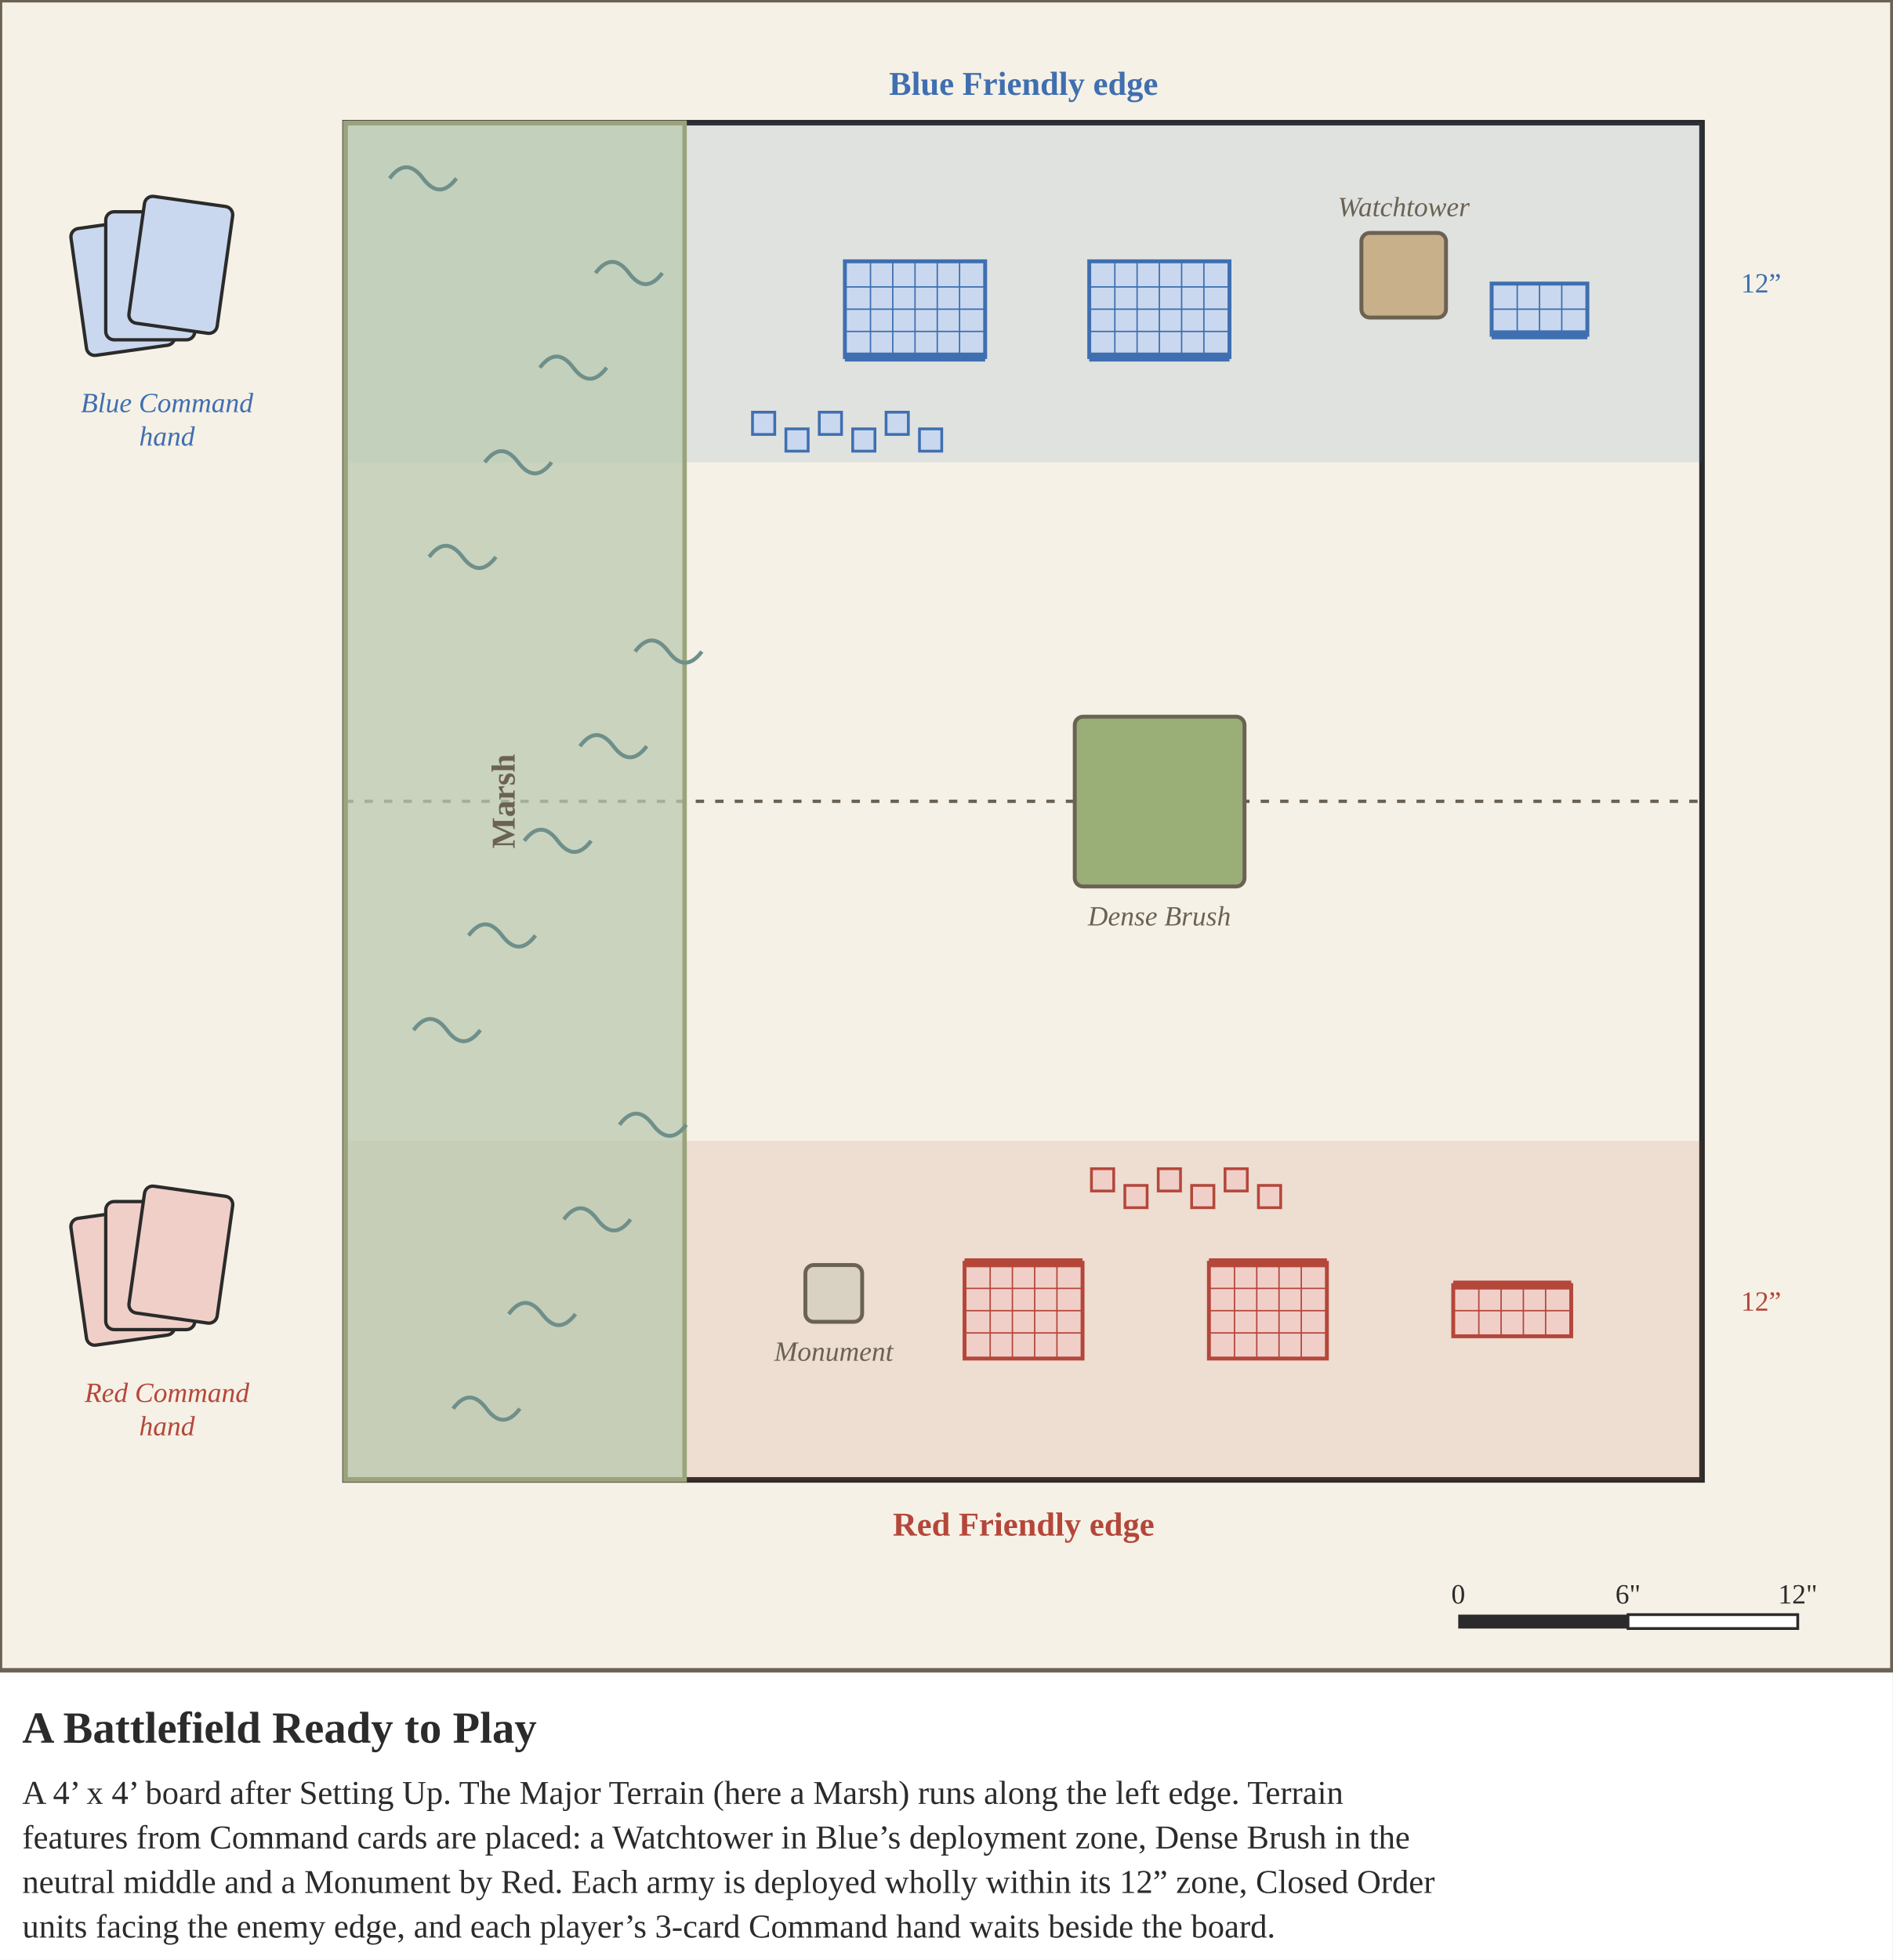
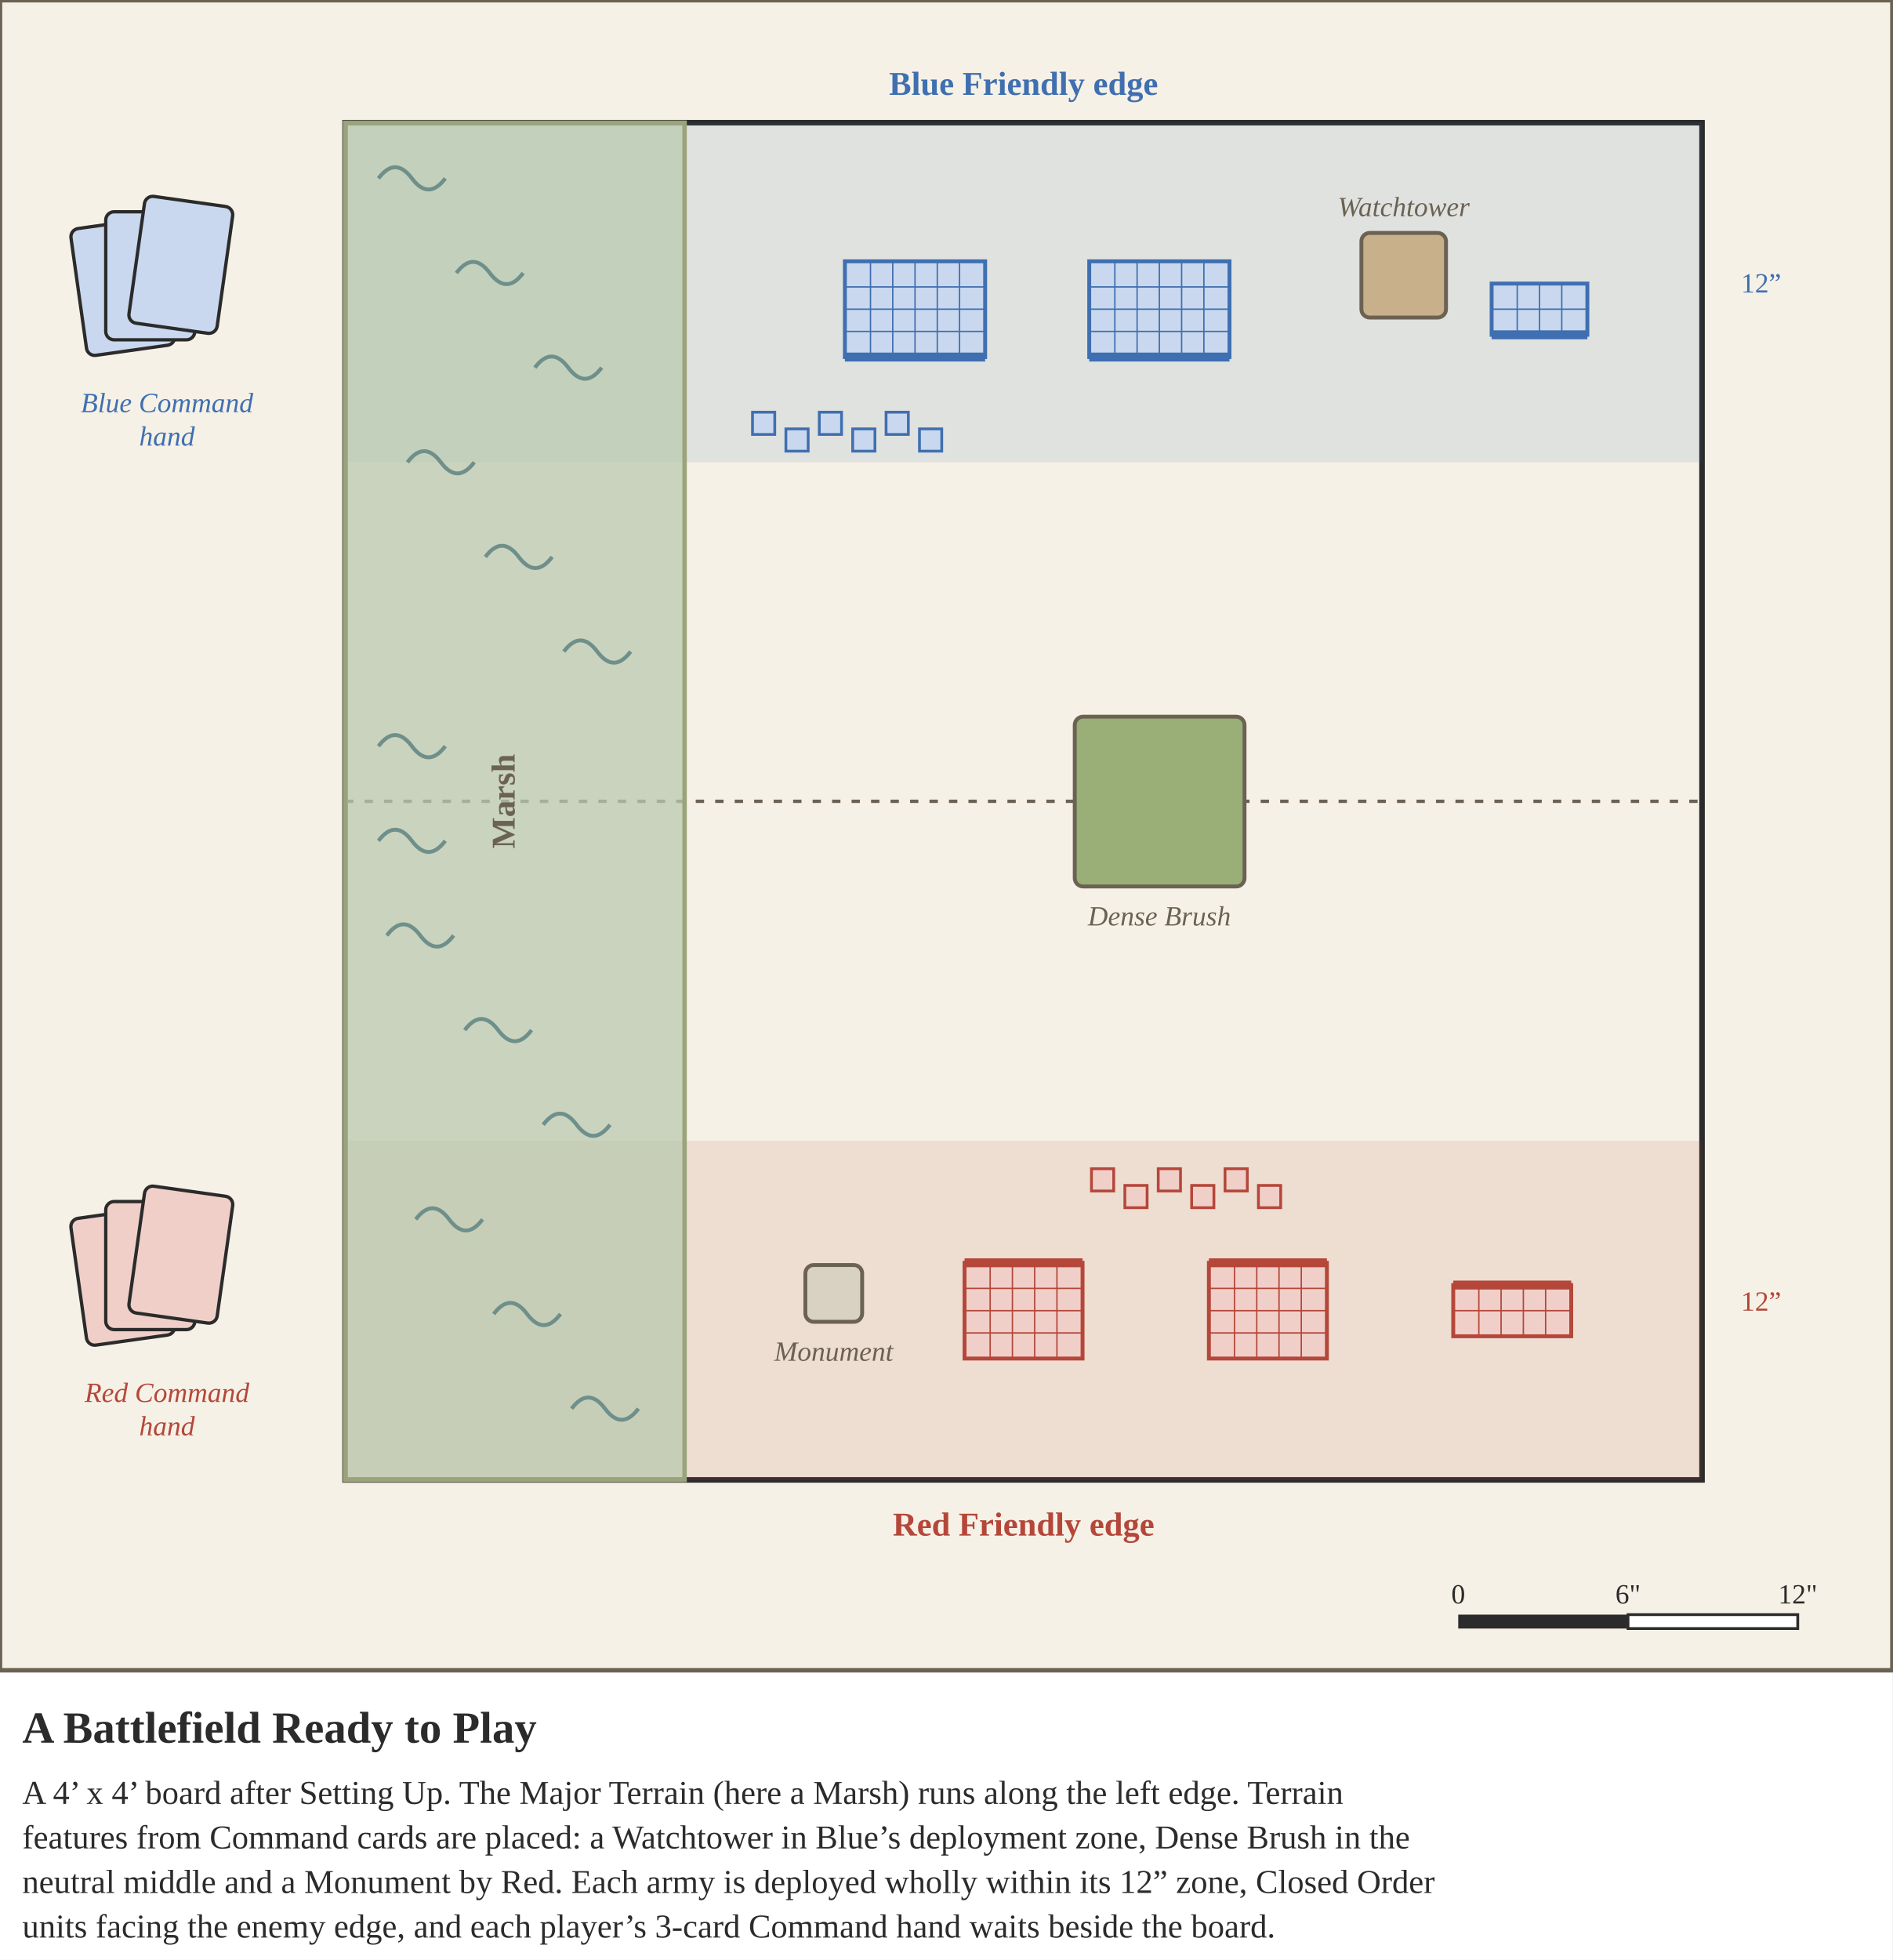
<svg xmlns="http://www.w3.org/2000/svg" viewBox="0 0 340 352" width="816" height="845" font-family="Georgia, 'Times New Roman', serif">
  <defs />
  <rect width="340" height="352" fill="#fff" />
  <rect x="0" y="0" width="340" height="300" fill="#f6f1e6" stroke="#6b6253" stroke-width="0.8" />
  <rect x="62" y="22" width="243.8" height="243.8" fill="#f6f1e6" stroke="#2b2b2b" stroke-width="1" />
  <line x1="62" y1="143.9" x2="305.8" y2="143.9" stroke="#6b6253" stroke-width="0.6" stroke-dasharray="1.5 2" />
  <rect x="62" y="22" width="243.8" height="61.0" fill="#3f6fb0" fill-opacity="0.12" />
  <rect x="62" y="204.9" width="243.8" height="61.0" fill="#b4473a" fill-opacity="0.12" />
  <rect x="62" y="22" width="61.0" height="243.8" fill="#b9c9b0" fill-opacity="0.75" stroke="#9aa37a" stroke-width="0.8" />
-   <path d="M70.0,32.0 q3,-4 6,0 q3,4 6,0" fill="none" stroke="#6f8f8a" stroke-width="0.7" />
-   <path d="M107.0,49.0 q3,-4 6,0 q3,4 6,0" fill="none" stroke="#6f8f8a" stroke-width="0.7" />
-   <path d="M97.0,66.0 q3,-4 6,0 q3,4 6,0" fill="none" stroke="#6f8f8a" stroke-width="0.7" />
-   <path d="M87.1,83.0 q3,-4 6,0 q3,4 6,0" fill="none" stroke="#6f8f8a" stroke-width="0.7" />
-   <path d="M77.1,100.0 q3,-4 6,0 q3,4 6,0" fill="none" stroke="#6f8f8a" stroke-width="0.7" />
-   <path d="M114.1,117.0 q3,-4 6,0 q3,4 6,0" fill="none" stroke="#6f8f8a" stroke-width="0.7" />
-   <path d="M104.2,134.0 q3,-4 6,0 q3,4 6,0" fill="none" stroke="#6f8f8a" stroke-width="0.7" />
-   <path d="M94.2,151.0 q3,-4 6,0 q3,4 6,0" fill="none" stroke="#6f8f8a" stroke-width="0.7" />
-   <path d="M84.2,168.0 q3,-4 6,0 q3,4 6,0" fill="none" stroke="#6f8f8a" stroke-width="0.7" />
-   <path d="M74.3,185.0 q3,-4 6,0 q3,4 6,0" fill="none" stroke="#6f8f8a" stroke-width="0.7" />
-   <path d="M111.3,202.0 q3,-4 6,0 q3,4 6,0" fill="none" stroke="#6f8f8a" stroke-width="0.7" />
-   <path d="M101.3,219.0 q3,-4 6,0 q3,4 6,0" fill="none" stroke="#6f8f8a" stroke-width="0.7" />
-   <path d="M91.4,236.0 q3,-4 6,0 q3,4 6,0" fill="none" stroke="#6f8f8a" stroke-width="0.7" />
-   <path d="M81.4,253.0 q3,-4 6,0 q3,4 6,0" fill="none" stroke="#6f8f8a" stroke-width="0.7" />
+   <path d="M68.0,32.0 q3,-4 6,0 q3,4 6,0" fill="none" stroke="#6f8f8a" stroke-width="0.7" />
+   <path d="M82.0,49.0 q3,-4 6,0 q3,4 6,0" fill="none" stroke="#6f8f8a" stroke-width="0.7" />
+   <path d="M96.1,66.0 q3,-4 6,0 q3,4 6,0" fill="none" stroke="#6f8f8a" stroke-width="0.7" />
+   <path d="M73.2,83.0 q3,-4 6,0 q3,4 6,0" fill="none" stroke="#6f8f8a" stroke-width="0.7" />
+   <path d="M87.2,100.0 q3,-4 6,0 q3,4 6,0" fill="none" stroke="#6f8f8a" stroke-width="0.7" />
+   <path d="M101.3,117.0 q3,-4 6,0 q3,4 6,0" fill="none" stroke="#6f8f8a" stroke-width="0.7" />
+   <path d="M68.0,134.0 q3,-4 6,0 q3,4 6,0" fill="none" stroke="#6f8f8a" stroke-width="0.7" />
+   <path d="M68.0,151.0 q3,-4 6,0 q3,4 6,0" fill="none" stroke="#6f8f8a" stroke-width="0.7" />
+   <path d="M69.5,168.0 q3,-4 6,0 q3,4 6,0" fill="none" stroke="#6f8f8a" stroke-width="0.7" />
+   <path d="M83.5,185.0 q3,-4 6,0 q3,4 6,0" fill="none" stroke="#6f8f8a" stroke-width="0.7" />
+   <path d="M97.6,202.0 q3,-4 6,0 q3,4 6,0" fill="none" stroke="#6f8f8a" stroke-width="0.7" />
+   <path d="M74.7,219.0 q3,-4 6,0 q3,4 6,0" fill="none" stroke="#6f8f8a" stroke-width="0.7" />
+   <path d="M88.7,236.0 q3,-4 6,0 q3,4 6,0" fill="none" stroke="#6f8f8a" stroke-width="0.7" />
+   <path d="M102.7,253.0 q3,-4 6,0 q3,4 6,0" fill="none" stroke="#6f8f8a" stroke-width="0.7" />
  <text x="92.5" y="143.9" font-size="6" fill="#6b6253" text-anchor="middle" font-weight="bold" transform="rotate(-90 92.48 143.92)">Marsh</text>
  <rect x="244.6" y="41.8" width="15.2" height="15.2" rx="1.5" fill="#c7b08a" stroke="#6b6253" stroke-width="0.7" />
  <text x="252.2" y="38.8" font-size="5" fill="#6b6253" text-anchor="middle" font-style="italic">Watchtower</text>
  <rect x="193.1" y="128.7" width="30.5" height="30.5" rx="1.5" fill="#9aae78" stroke="#6b6253" stroke-width="0.7" />
  <text x="208.3" y="166.2" font-size="5" fill="#6b6253" text-anchor="middle" font-style="italic">Dense Brush</text>
  <rect x="144.7" y="227.2" width="10.2" height="10.2" rx="1.5" fill="#d9d2c3" stroke="#6b6253" stroke-width="0.7" />
  <text x="149.8" y="244.4" font-size="5" fill="#6b6253" text-anchor="middle" font-style="italic">Monument</text>
  <g transform="translate(164.4,55.5) rotate(180)">
    <rect x="-12.6" y="-8.6" width="25.2" height="17.2" fill="#c9d8ee" stroke="#3f6fb0" stroke-width="0.7" />
    <line x1="-8.0" y1="-8.6" x2="-8.0" y2="8.6" stroke="#3f6fb0" stroke-width="0.25" />
    <line x1="-4.0" y1="-8.6" x2="-4.0" y2="8.6" stroke="#3f6fb0" stroke-width="0.25" />
    <line x1="0.0" y1="-8.6" x2="0.0" y2="8.6" stroke="#3f6fb0" stroke-width="0.25" />
    <line x1="4.0" y1="-8.6" x2="4.0" y2="8.6" stroke="#3f6fb0" stroke-width="0.25" />
    <line x1="8.0" y1="-8.6" x2="8.0" y2="8.6" stroke="#3f6fb0" stroke-width="0.25" />
    <line x1="-12.6" y1="-4.0" x2="12.6" y2="-4.0" stroke="#3f6fb0" stroke-width="0.25" />
    <line x1="-12.6" y1="0.0" x2="12.6" y2="0.0" stroke="#3f6fb0" stroke-width="0.25" />
    <line x1="-12.6" y1="4.0" x2="12.6" y2="4.0" stroke="#3f6fb0" stroke-width="0.25" />
    <line x1="-12.6" y1="-8.6" x2="12.6" y2="-8.6" stroke="#3f6fb0" stroke-width="1.6" />
  </g>
  <g transform="translate(208.3,55.5) rotate(180)">
    <rect x="-12.6" y="-8.6" width="25.2" height="17.2" fill="#c9d8ee" stroke="#3f6fb0" stroke-width="0.7" />
    <line x1="-8.0" y1="-8.6" x2="-8.0" y2="8.6" stroke="#3f6fb0" stroke-width="0.25" />
    <line x1="-4.0" y1="-8.6" x2="-4.0" y2="8.6" stroke="#3f6fb0" stroke-width="0.25" />
    <line x1="0.0" y1="-8.6" x2="0.0" y2="8.6" stroke="#3f6fb0" stroke-width="0.25" />
    <line x1="4.0" y1="-8.6" x2="4.0" y2="8.6" stroke="#3f6fb0" stroke-width="0.25" />
    <line x1="8.0" y1="-8.6" x2="8.0" y2="8.6" stroke="#3f6fb0" stroke-width="0.25" />
    <line x1="-12.6" y1="-4.0" x2="12.6" y2="-4.0" stroke="#3f6fb0" stroke-width="0.25" />
    <line x1="-12.6" y1="0.0" x2="12.6" y2="0.0" stroke="#3f6fb0" stroke-width="0.25" />
    <line x1="-12.6" y1="4.0" x2="12.6" y2="4.0" stroke="#3f6fb0" stroke-width="0.25" />
    <line x1="-12.6" y1="-8.6" x2="12.6" y2="-8.6" stroke="#3f6fb0" stroke-width="1.6" />
  </g>
  <g transform="translate(276.6,55.5) rotate(180)">
    <rect x="-8.6" y="-4.6" width="17.2" height="9.2" fill="#c9d8ee" stroke="#3f6fb0" stroke-width="0.7" />
    <line x1="-4.0" y1="-4.6" x2="-4.0" y2="4.6" stroke="#3f6fb0" stroke-width="0.25" />
    <line x1="0.0" y1="-4.6" x2="0.0" y2="4.6" stroke="#3f6fb0" stroke-width="0.25" />
    <line x1="4.0" y1="-4.6" x2="4.0" y2="4.6" stroke="#3f6fb0" stroke-width="0.25" />
    <line x1="-8.6" y1="0.0" x2="8.6" y2="0.0" stroke="#3f6fb0" stroke-width="0.25" />
    <line x1="-8.6" y1="-4.6" x2="8.6" y2="-4.6" stroke="#3f6fb0" stroke-width="1.6" />
  </g>
  <rect x="135.2" y="74.0" width="4" height="4" fill="#c9d8ee" stroke="#3f6fb0" stroke-width="0.5" />
  <rect x="141.2" y="77.0" width="4" height="4" fill="#c9d8ee" stroke="#3f6fb0" stroke-width="0.5" />
  <rect x="147.2" y="74.0" width="4" height="4" fill="#c9d8ee" stroke="#3f6fb0" stroke-width="0.5" />
  <rect x="153.2" y="77.0" width="4" height="4" fill="#c9d8ee" stroke="#3f6fb0" stroke-width="0.5" />
  <rect x="159.2" y="74.0" width="4" height="4" fill="#c9d8ee" stroke="#3f6fb0" stroke-width="0.5" />
  <rect x="165.2" y="77.0" width="4" height="4" fill="#c9d8ee" stroke="#3f6fb0" stroke-width="0.5" />
  <g transform="translate(183.9,235.4) rotate(0)">
    <rect x="-10.6" y="-8.6" width="21.2" height="17.2" fill="#f0cfc9" stroke="#b4473a" stroke-width="0.7" />
    <line x1="-6.0" y1="-8.6" x2="-6.0" y2="8.6" stroke="#b4473a" stroke-width="0.25" />
    <line x1="-2.0" y1="-8.6" x2="-2.0" y2="8.6" stroke="#b4473a" stroke-width="0.25" />
    <line x1="2.0" y1="-8.6" x2="2.0" y2="8.6" stroke="#b4473a" stroke-width="0.25" />
    <line x1="6.0" y1="-8.6" x2="6.0" y2="8.6" stroke="#b4473a" stroke-width="0.25" />
    <line x1="-10.6" y1="-4.0" x2="10.6" y2="-4.0" stroke="#b4473a" stroke-width="0.25" />
    <line x1="-10.6" y1="0.0" x2="10.6" y2="0.0" stroke="#b4473a" stroke-width="0.25" />
    <line x1="-10.6" y1="4.0" x2="10.6" y2="4.0" stroke="#b4473a" stroke-width="0.25" />
    <line x1="-10.6" y1="-8.6" x2="10.6" y2="-8.6" stroke="#b4473a" stroke-width="1.6" />
  </g>
  <g transform="translate(227.8,235.4) rotate(0)">
    <rect x="-10.6" y="-8.6" width="21.2" height="17.2" fill="#f0cfc9" stroke="#b4473a" stroke-width="0.7" />
    <line x1="-6.0" y1="-8.6" x2="-6.0" y2="8.6" stroke="#b4473a" stroke-width="0.25" />
    <line x1="-2.0" y1="-8.6" x2="-2.0" y2="8.6" stroke="#b4473a" stroke-width="0.25" />
    <line x1="2.0" y1="-8.6" x2="2.0" y2="8.6" stroke="#b4473a" stroke-width="0.25" />
    <line x1="6.0" y1="-8.6" x2="6.0" y2="8.6" stroke="#b4473a" stroke-width="0.25" />
    <line x1="-10.6" y1="-4.0" x2="10.6" y2="-4.0" stroke="#b4473a" stroke-width="0.25" />
    <line x1="-10.6" y1="0.0" x2="10.6" y2="0.0" stroke="#b4473a" stroke-width="0.25" />
    <line x1="-10.6" y1="4.0" x2="10.6" y2="4.0" stroke="#b4473a" stroke-width="0.25" />
    <line x1="-10.6" y1="-8.6" x2="10.6" y2="-8.6" stroke="#b4473a" stroke-width="1.6" />
  </g>
  <g transform="translate(271.7,235.4) rotate(0)">
    <rect x="-10.6" y="-4.6" width="21.2" height="9.2" fill="#f0cfc9" stroke="#b4473a" stroke-width="0.7" />
    <line x1="-6.0" y1="-4.6" x2="-6.0" y2="4.6" stroke="#b4473a" stroke-width="0.25" />
    <line x1="-2.0" y1="-4.6" x2="-2.0" y2="4.6" stroke="#b4473a" stroke-width="0.25" />
    <line x1="2.0" y1="-4.6" x2="2.0" y2="4.6" stroke="#b4473a" stroke-width="0.25" />
    <line x1="6.0" y1="-4.6" x2="6.0" y2="4.6" stroke="#b4473a" stroke-width="0.25" />
    <line x1="-10.6" y1="0.0" x2="10.6" y2="0.0" stroke="#b4473a" stroke-width="0.25" />
    <line x1="-10.6" y1="-4.6" x2="10.6" y2="-4.6" stroke="#b4473a" stroke-width="1.6" />
  </g>
  <rect x="196.1" y="209.9" width="4" height="4" fill="#f0cfc9" stroke="#b4473a" stroke-width="0.5" />
  <rect x="202.1" y="212.9" width="4" height="4" fill="#f0cfc9" stroke="#b4473a" stroke-width="0.5" />
  <rect x="208.1" y="209.9" width="4" height="4" fill="#f0cfc9" stroke="#b4473a" stroke-width="0.5" />
  <rect x="214.1" y="212.9" width="4" height="4" fill="#f0cfc9" stroke="#b4473a" stroke-width="0.5" />
  <rect x="220.1" y="209.9" width="4" height="4" fill="#f0cfc9" stroke="#b4473a" stroke-width="0.5" />
  <rect x="226.1" y="212.9" width="4" height="4" fill="#f0cfc9" stroke="#b4473a" stroke-width="0.5" />
  <text x="183.9" y="17.0" font-size="6" fill="#3f6fb0" text-anchor="middle" font-weight="bold">Blue Friendly edge</text>
  <text x="183.9" y="275.8" font-size="6" fill="#b4473a" text-anchor="middle" font-weight="bold">Red Friendly edge</text>
  <text x="312.8" y="52.5" font-size="5" fill="#3f6fb0" text-anchor="start">12”</text>
  <text x="312.8" y="235.4" font-size="5" fill="#b4473a" text-anchor="start">12”</text>
  <rect x="14.0" y="40.0" width="16" height="23" rx="1.5" fill="#c9d8ee" stroke="#2b2b2b" stroke-width="0.6" transform="rotate(-8 22 51)" />
  <rect x="19.0" y="38.0" width="16" height="23" rx="1.5" fill="#c9d8ee" stroke="#2b2b2b" stroke-width="0.6" transform="rotate(0 27 51)" />
  <rect x="24.0" y="36.0" width="16" height="23" rx="1.5" fill="#c9d8ee" stroke="#2b2b2b" stroke-width="0.6" transform="rotate(8 32 51)" />
  <text x="30.0" y="74.0" font-size="5" fill="#3f6fb0" text-anchor="middle" font-style="italic">Blue Command</text>
  <text x="30.0" y="80.0" font-size="5" fill="#3f6fb0" text-anchor="middle" font-style="italic">hand</text>
  <rect x="14.0" y="217.8" width="16" height="23" rx="1.5" fill="#f0cfc9" stroke="#2b2b2b" stroke-width="0.6" transform="rotate(-8 22 228.84)" />
  <rect x="19.0" y="215.8" width="16" height="23" rx="1.5" fill="#f0cfc9" stroke="#2b2b2b" stroke-width="0.6" transform="rotate(0 27 228.84)" />
  <rect x="24.0" y="213.8" width="16" height="23" rx="1.5" fill="#f0cfc9" stroke="#2b2b2b" stroke-width="0.6" transform="rotate(8 32 228.84)" />
  <text x="30.0" y="251.8" font-size="5" fill="#b4473a" text-anchor="middle" font-style="italic">Red Command</text>
  <text x="30.0" y="257.8" font-size="5" fill="#b4473a" text-anchor="middle" font-style="italic">hand</text>
  <rect x="262" y="290" width="30.5" height="2.5" fill="#2b2b2b" />
  <rect x="292.5" y="290" width="30.5" height="2.5" fill="#fff" stroke="#2b2b2b" stroke-width="0.5" />
  <text x="262.0" y="288.0" font-size="5" fill="#2b2b2b" text-anchor="middle">0</text>
  <text x="292.5" y="288.0" font-size="5" fill="#2b2b2b" text-anchor="middle">6"</text>
  <text x="323.0" y="288.0" font-size="5" fill="#2b2b2b" text-anchor="middle">12"</text>
  <text x="4" y="313" font-size="8" font-weight="bold" fill="#2b2b2b">A Battlefield Ready to Play</text>
  <text x="4" y="324" font-size="6" fill="#2b2b2b">A 4’ x 4’ board after Setting Up. The Major Terrain (here a Marsh) runs along the left edge. Terrain</text>
  <text x="4" y="332" font-size="6" fill="#2b2b2b">features from Command cards are placed: a Watchtower in Blue’s deployment zone, Dense Brush in the</text>
  <text x="4" y="340" font-size="6" fill="#2b2b2b">neutral middle and a Monument by Red. Each army is deployed wholly within its 12” zone, Closed Order</text>
  <text x="4" y="348" font-size="6" fill="#2b2b2b">units facing the enemy edge, and each player’s 3-card Command hand waits beside the board.</text>
</svg>
